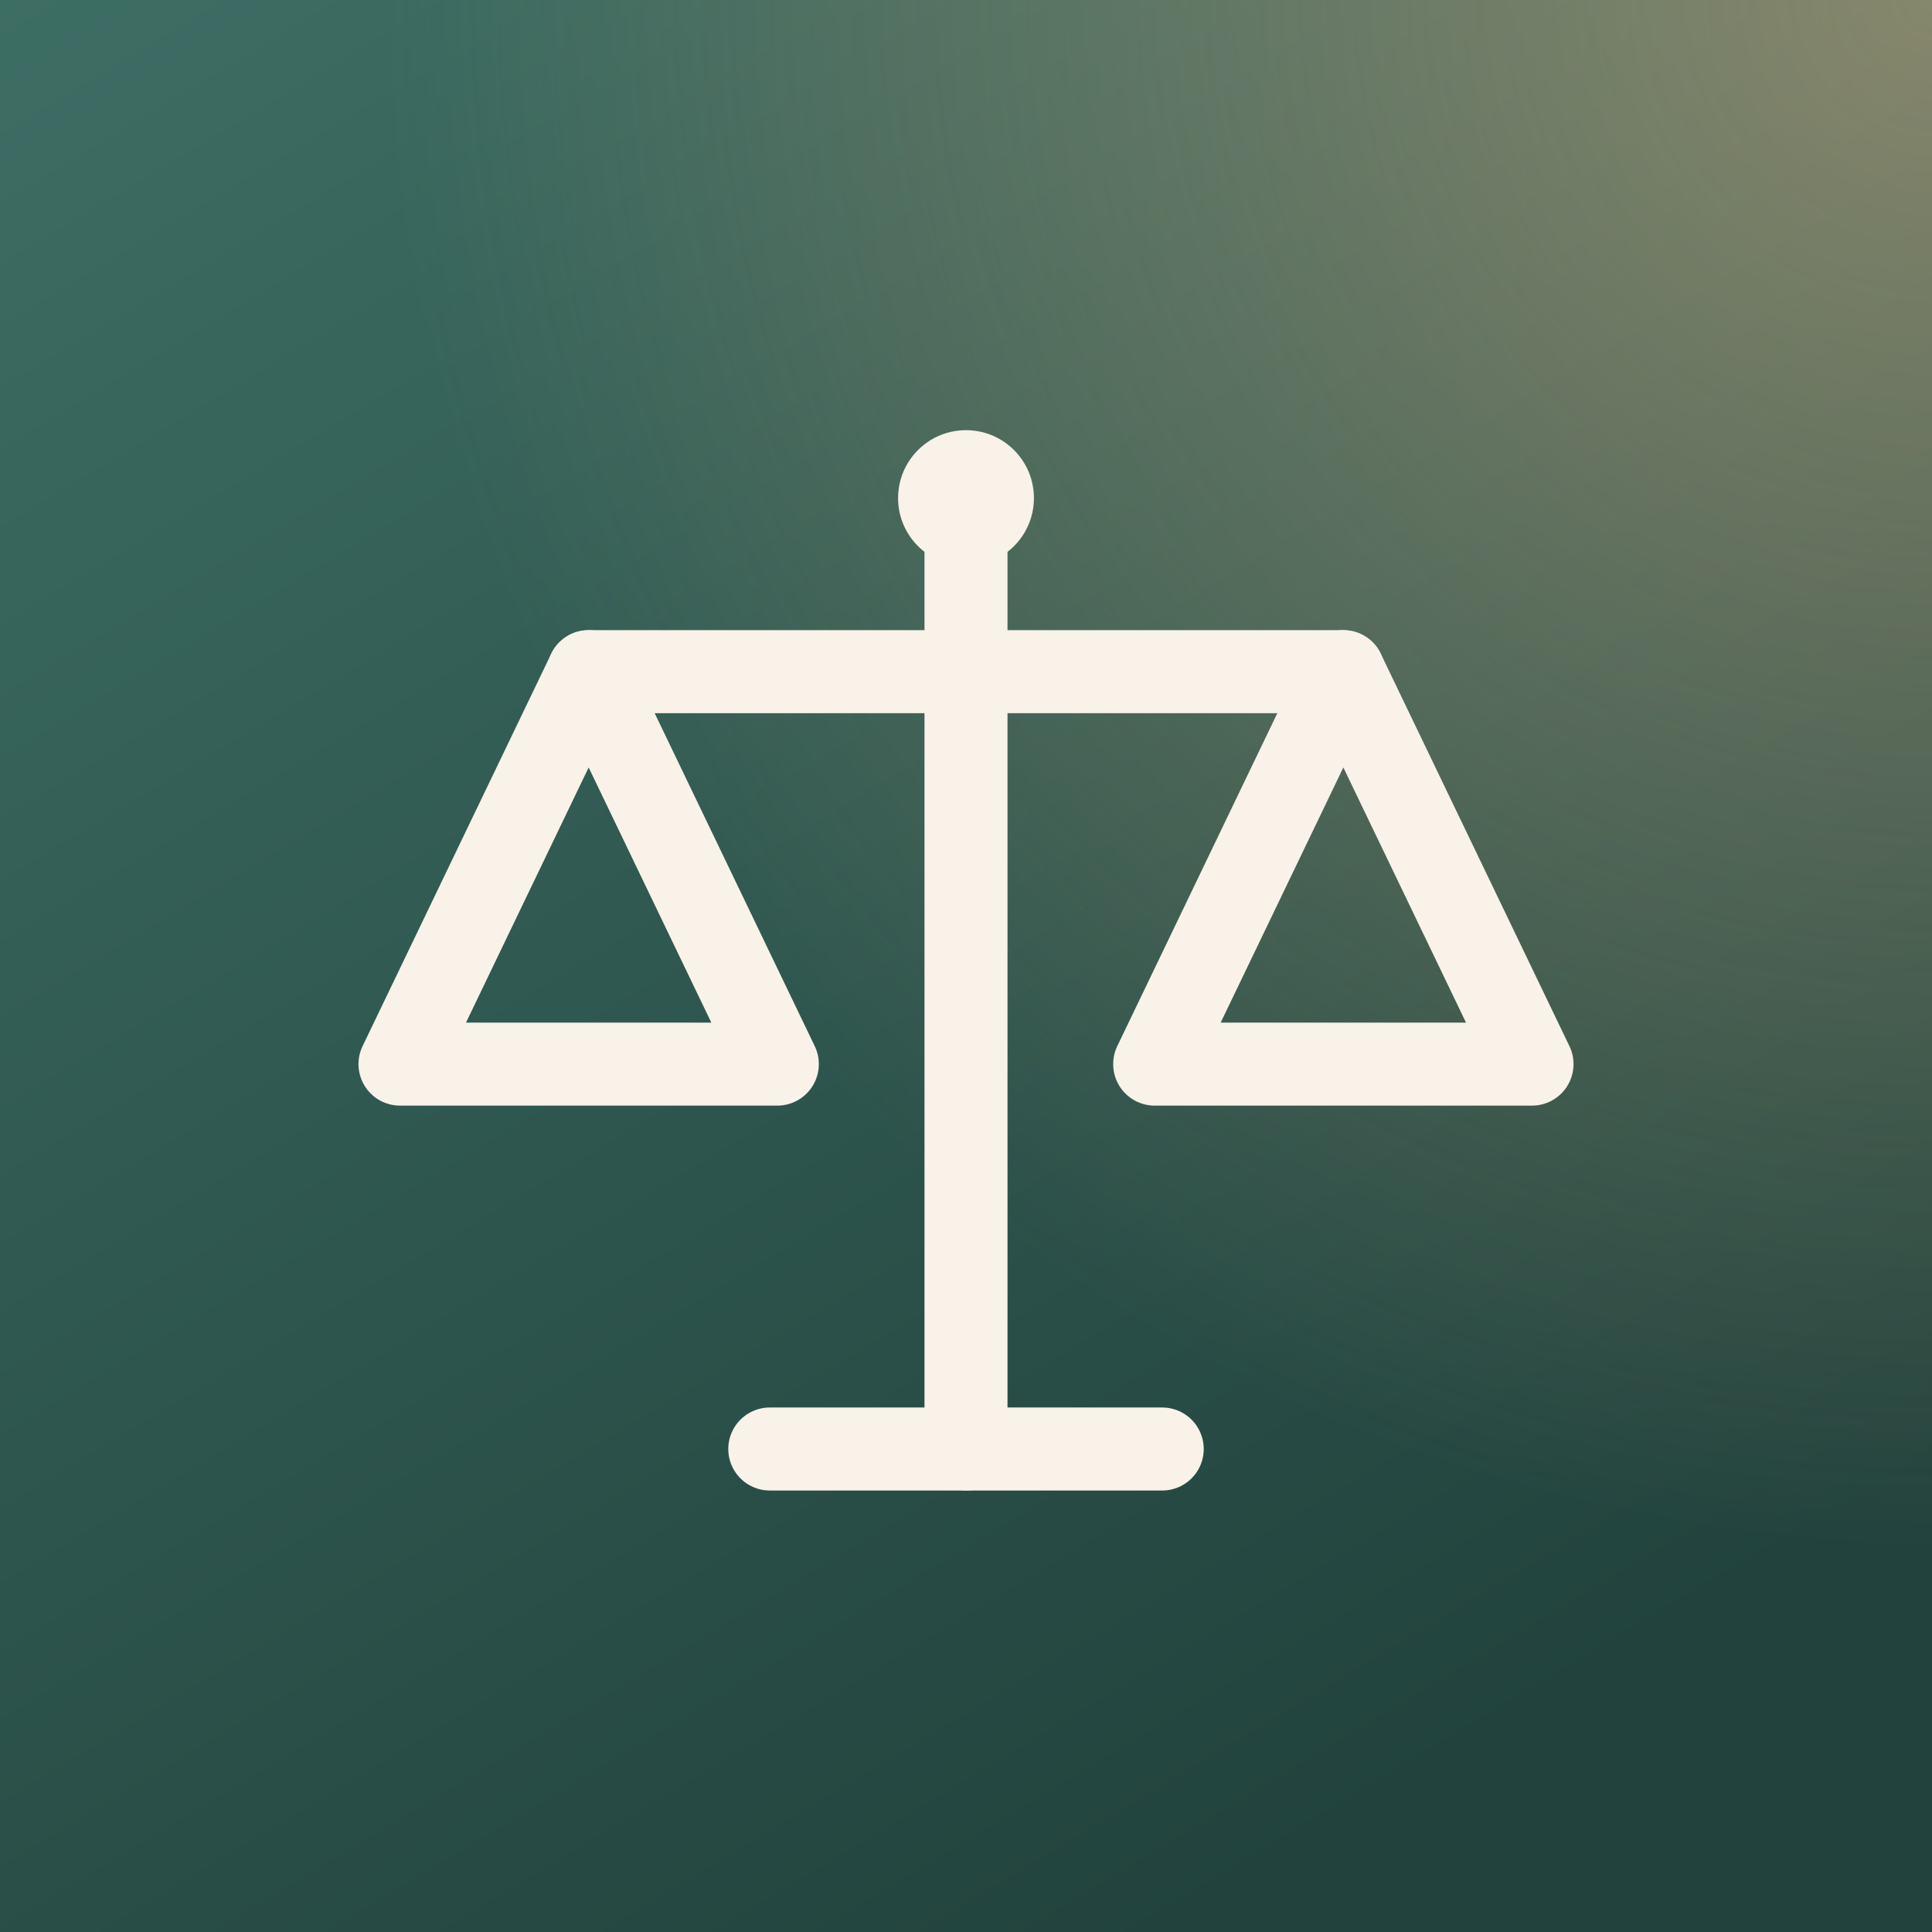
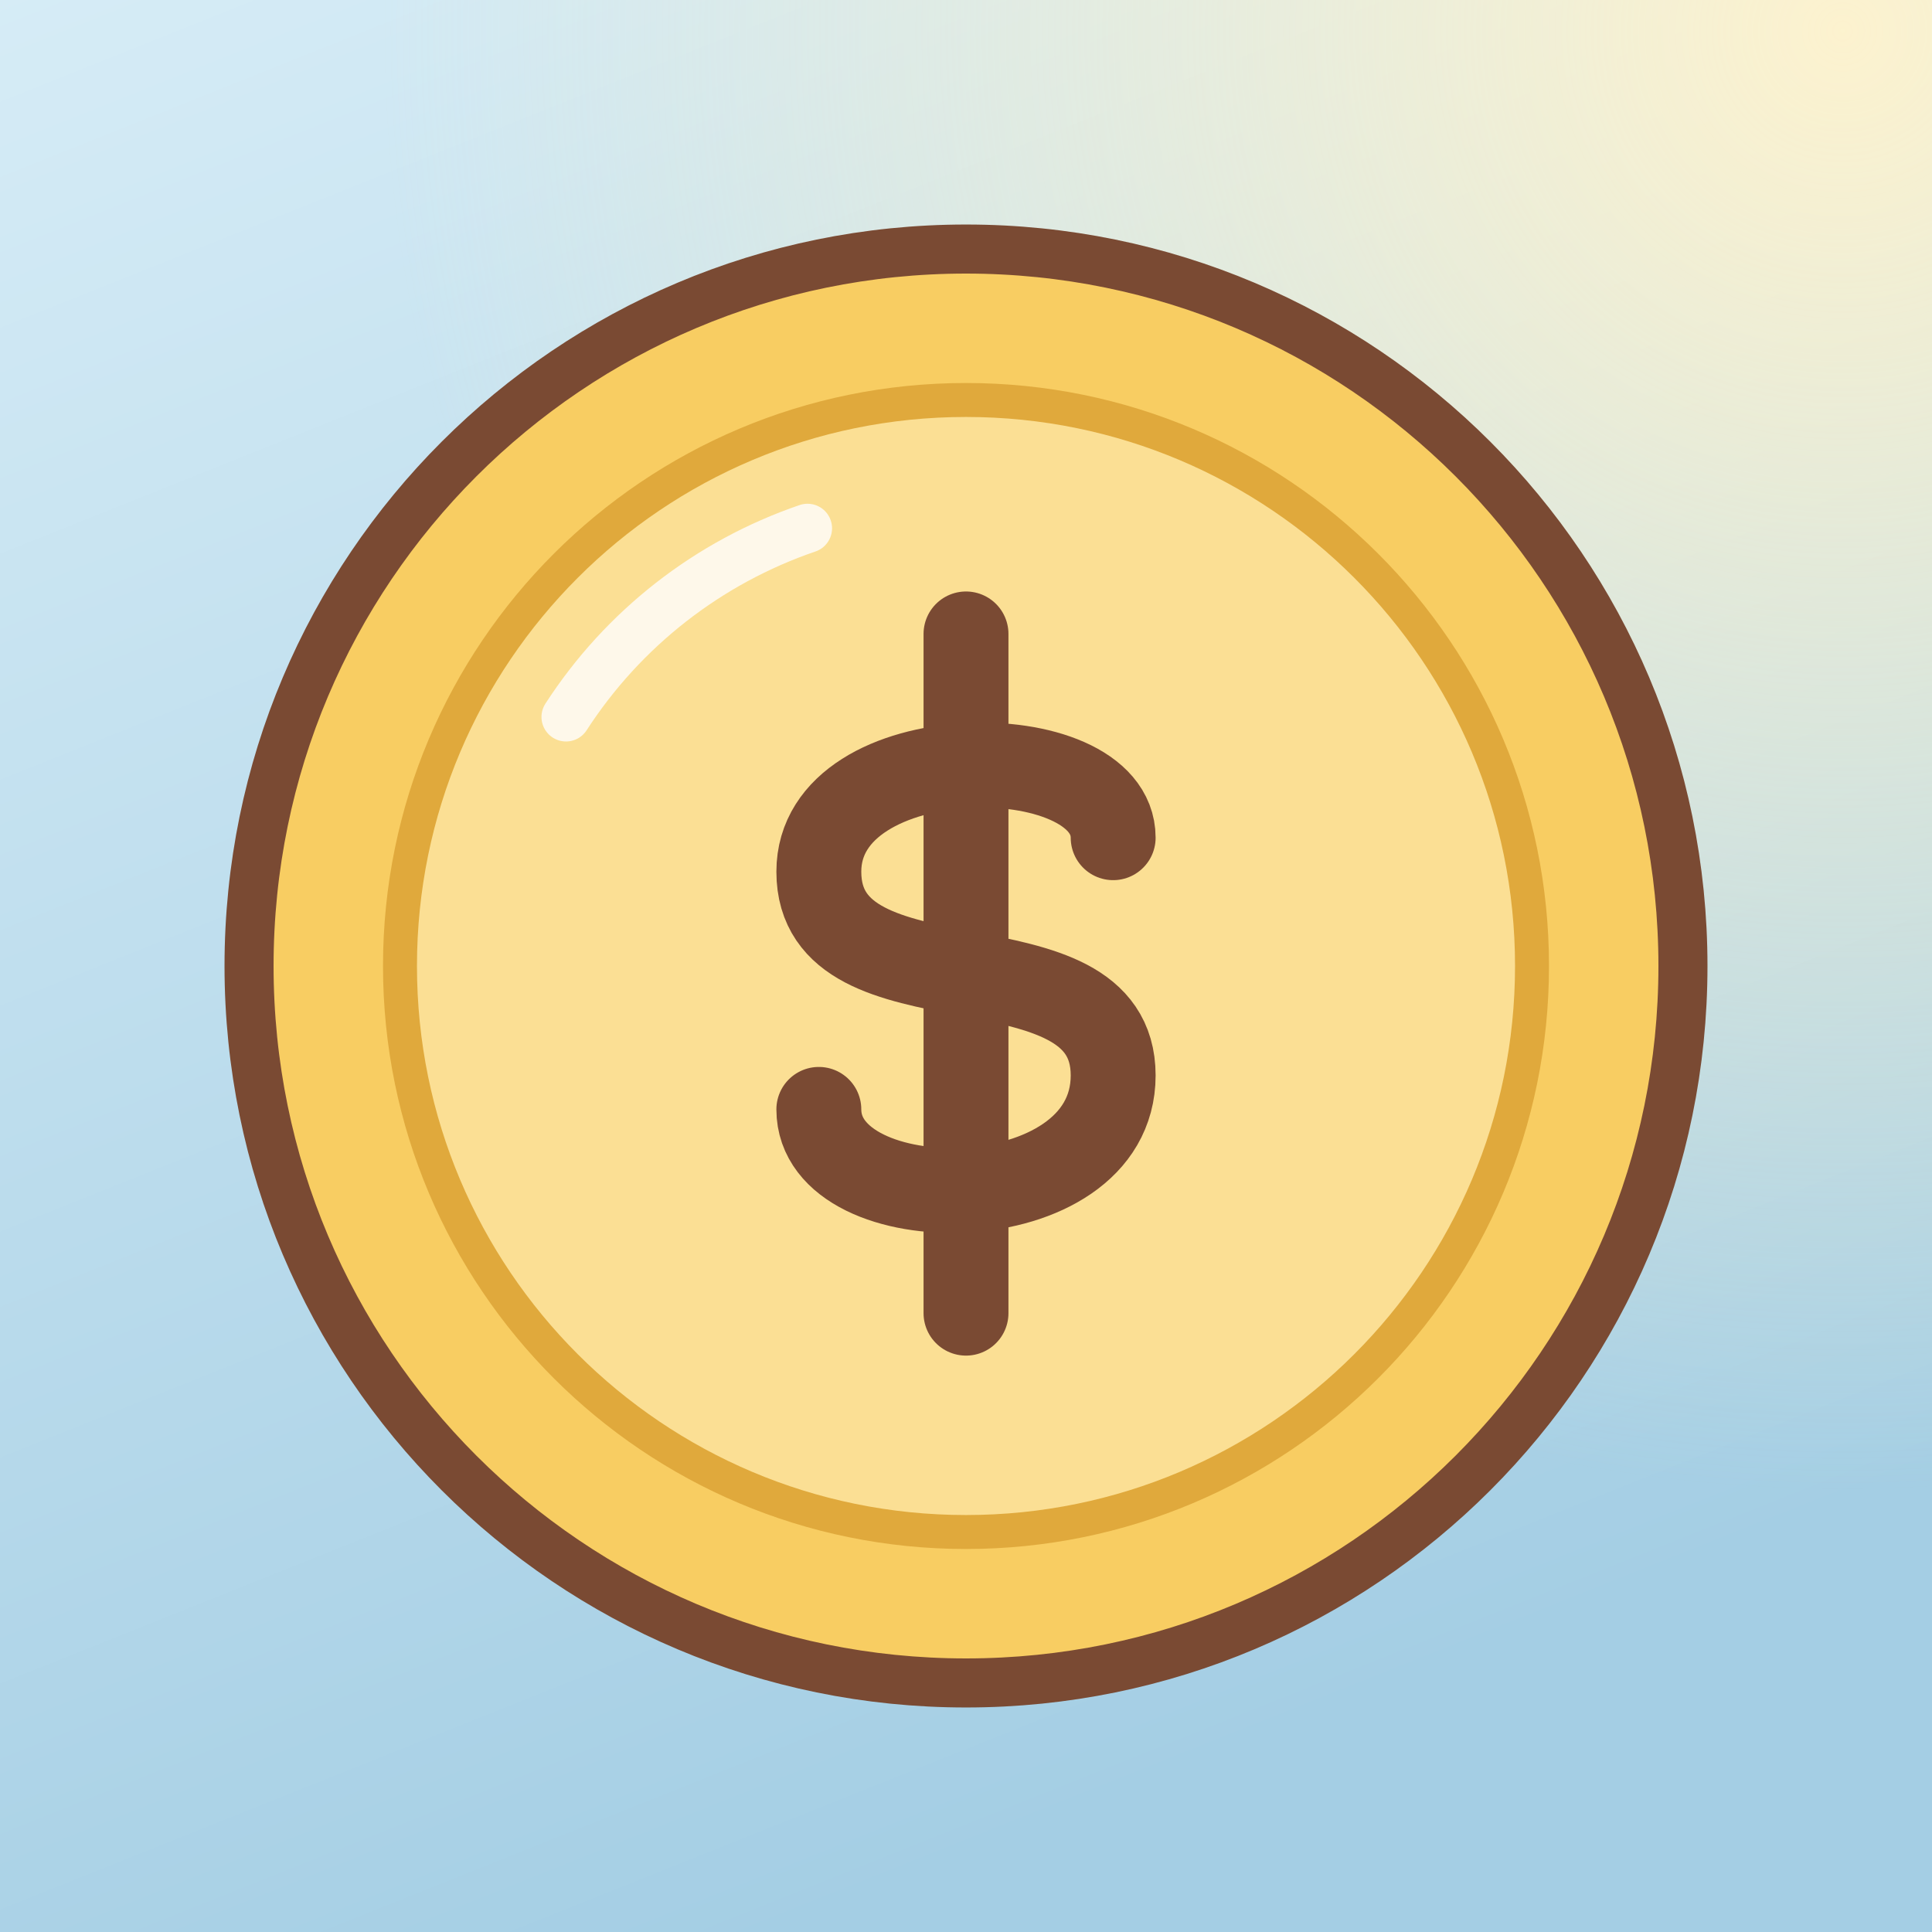
<svg xmlns="http://www.w3.org/2000/svg" viewBox="0 0 512 512">
  <defs>
-     <linearGradient id="bg" x1="0" y1="0" x2="0.6" y2="1">
-       <stop offset="0" stop-color="#3d6e64" />
-       <stop offset="1" stop-color="#22433d" />
+     <linearGradient id="sky" x1="0" y1="0" x2="0.4" y2="1">
+       <stop offset="0" stop-color="#d6ecf6" />
+       <stop offset="1" stop-color="#a4cee4" />
    </linearGradient>
-     <radialGradient id="glow" cx="1" cy="0" r="0.8">
-       <stop offset="0" stop-color="#f0be8c" stop-opacity="0.45" />
-       <stop offset="1" stop-color="#f0be8c" stop-opacity="0" />
+     <radialGradient id="sun" cx="0.95" cy="0.02" r="0.75">
+       <stop offset="0" stop-color="#fff3cd" stop-opacity="0.95" />
+       <stop offset="1" stop-color="#fff3cd" stop-opacity="0" />
    </radialGradient>
  </defs>
-   <rect width="512" height="512" fill="url(#bg)" />
-   <rect width="512" height="512" fill="url(#glow)" />
-   <g fill="none" stroke="#f8f2e8" stroke-width="22" stroke-linecap="round" stroke-linejoin="round">
-     <path d="M256 132v252" />
-     <path d="M156 178h200" />
-     <path d="M204 384h104" />
-     <path d="M156 178l-50 104h100z" />
-     <path d="M356 178l-50 104h100z" />
-   </g>
-   <circle cx="256" cy="132" r="18" fill="#f8f2e8" />
+   <rect width="512" height="512" fill="url(#sky)" />
+   <rect width="512" height="512" fill="url(#sun)" />
+   <circle cx="256" cy="256" r="190" fill="#f8cd62" stroke="#7a4a33" stroke-width="13" />
+   <circle cx="256" cy="256" r="150" fill="#fbdf94" stroke="#e0a93c" stroke-width="9" />
+   <path d="M150 190 A124 124 0 0 1 214 140" fill="none" stroke="#fffdf9" stroke-width="13" stroke-linecap="round" opacity="0.85" />
+   <path transform="translate(256 258) scale(3)" d="M-13 12 C-13 22 13 22 13 9 C13 -4 -13 4 -13 -9 C-13 -21 13 -21 13 -12 M0 -30 V30" fill="none" stroke="#7a4a33" stroke-width="7.5" stroke-linecap="round" stroke-linejoin="round" />
</svg>
